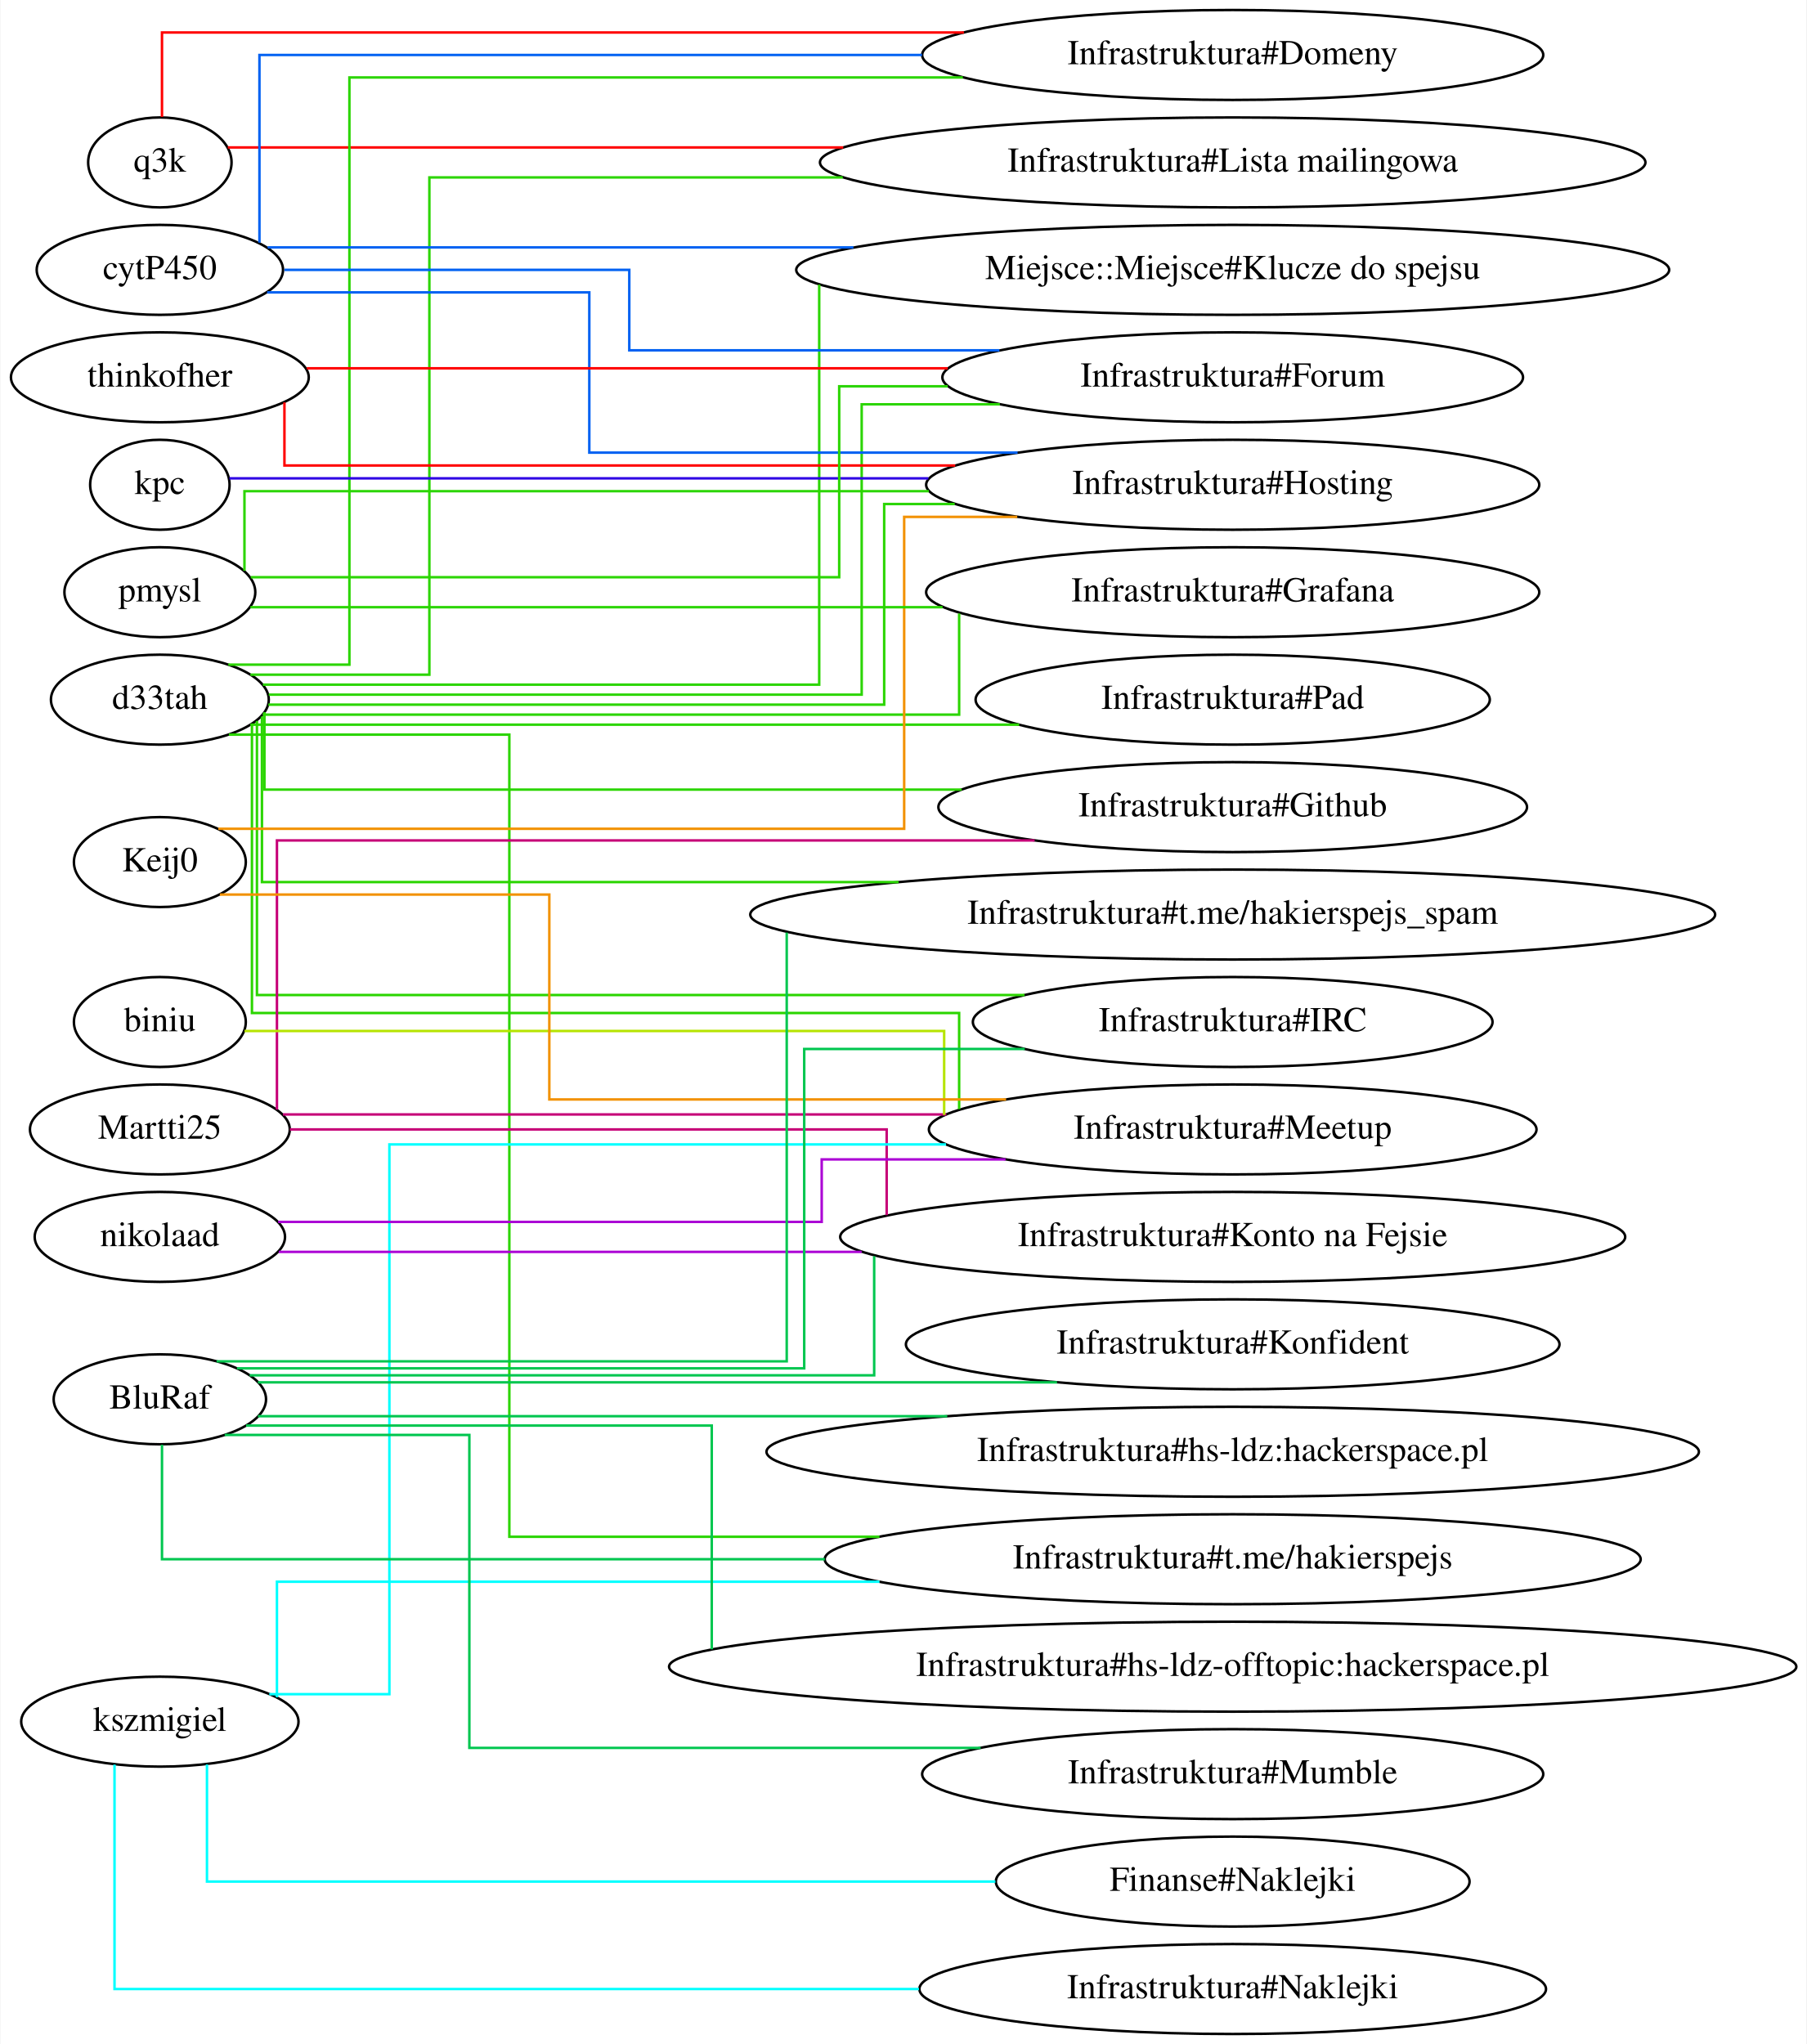
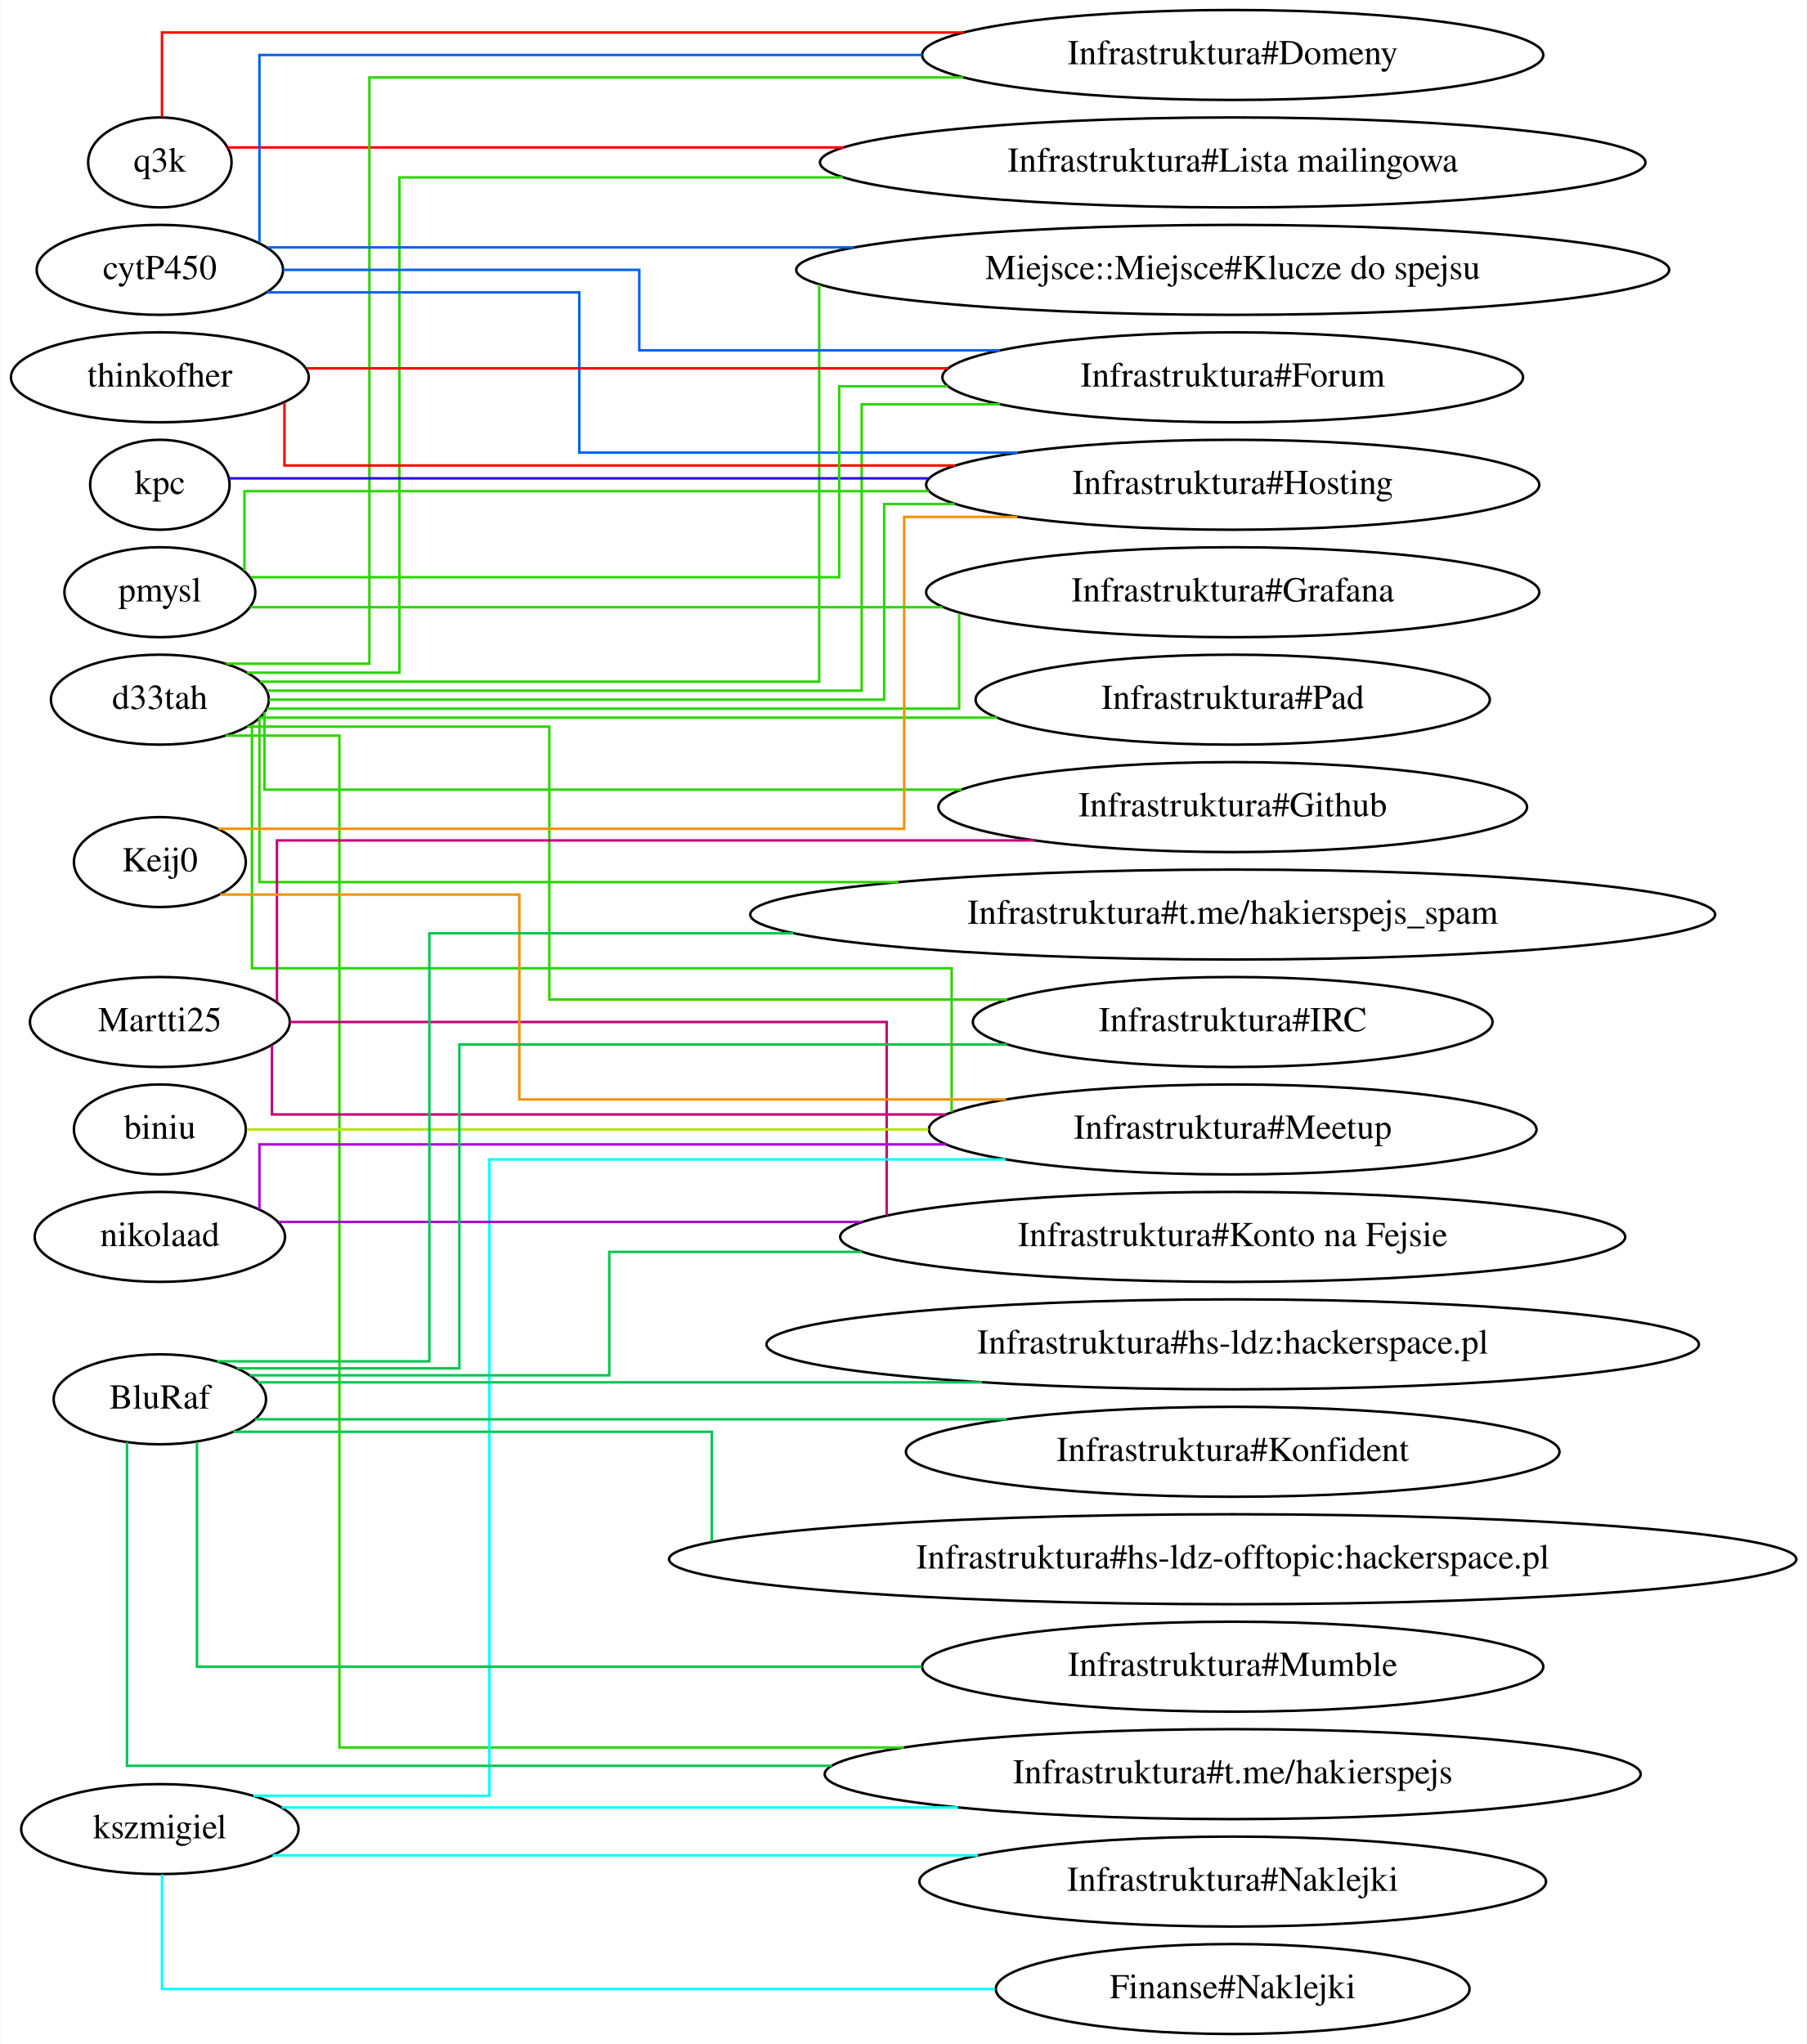
<svg xmlns="http://www.w3.org/2000/svg" width="723pt" height="818pt" viewBox="0.00 0.00 722.65 818.00">
  <g id="graph0" class="graph" transform="scale(1 1) rotate(0) translate(4 814)">
    <polygon fill="#ffffff" stroke="transparent" points="-4,4 -4,-814 718.649,-814 718.649,4 -4,4" />
    <g id="node1" class="node">
      <ellipse fill="none" stroke="#000000" cx="59.795" cy="-749" rx="28.695" ry="18" />
      <text text-anchor="middle" x="59.795" y="-745.3" font-family="Times,serif" font-size="14.00" fill="#000000">q3k</text>
    </g>
    <g id="node2" class="node">
+       <ellipse fill="none" stroke="#000000" cx="489.119" cy="-749" rx="165.171" ry="18" />
+       <text text-anchor="middle" x="489.119" y="-745.3" font-family="Times,serif" font-size="14.00" fill="#000000">Infrastruktura#Lista mailingowa</text>
+     </g>
+     <g id="edge1" class="edge">
+       <path fill="none" stroke="#ff0000" d="M86.977,-755C135.915,-755 242.234,-755 333.265,-755" />
+     </g>
+     <g id="node3" class="node">
      <ellipse fill="none" stroke="#000000" cx="489.119" cy="-792" rx="124.278" ry="18" />
      <text text-anchor="middle" x="489.119" y="-788.3" font-family="Times,serif" font-size="14.00" fill="#000000">Infrastruktura#Domeny</text>
    </g>
-     <g id="edge1" class="edge">
+     <g id="edge2" class="edge">
      <path fill="none" stroke="#ff0000" d="M60.649,-767.187C60.649,-782.182 60.649,-801 60.649,-801 60.649,-801 254.63,-801 381.551,-801" />
-     </g>
-     <g id="node3" class="node">
-       <ellipse fill="none" stroke="#000000" cx="489.119" cy="-749" rx="165.171" ry="18" />
-       <text text-anchor="middle" x="489.119" y="-745.3" font-family="Times,serif" font-size="14.00" fill="#000000">Infrastruktura#Lista mailingowa</text>
-     </g>
-     <g id="edge2" class="edge">
-       <path fill="none" stroke="#ff0000" d="M86.977,-755C135.915,-755 242.234,-755 333.265,-755" />
    </g>
    <g id="node4" class="node">
      <ellipse fill="none" stroke="#000000" cx="59.795" cy="-534" rx="43.592" ry="18" />
      <text text-anchor="middle" x="59.795" y="-530.3" font-family="Times,serif" font-size="14.00" fill="#000000">d33tah</text>
    </g>
-     <g id="edge3" class="edge">
-       <path fill="none" stroke="#2bd500" d="M87.18,-548C108.908,-548 135.649,-548 135.649,-548 135.649,-548 135.649,-783 135.649,-783 135.649,-783 277.197,-783 381.146,-783" />
-     </g>
-     <g id="edge6" class="edge">
-       <path fill="none" stroke="#2bd500" d="M96.009,-544C127.342,-544 167.649,-544 167.649,-544 167.649,-544 167.649,-743 167.649,-743 167.649,-743 251.187,-743 333.093,-743" />
+     <g id="edge10" class="edge">
+       <path fill="none" stroke="#2bd500" d="M94.672,-544.8C122.079,-544.8 155.649,-544.8 155.649,-544.8 155.649,-544.8 155.649,-743 155.649,-743 155.649,-743 246.335,-743 333.124,-743" />
+     </g>
+     <g id="edge9" class="edge">
+       <path fill="none" stroke="#2bd500" d="M86.327,-548.4C110.894,-548.4 143.649,-548.4 143.649,-548.4 143.649,-548.4 143.649,-783 143.649,-783 143.649,-783 279.867,-783 381.232,-783" />
    </g>
    <g id="node5" class="node">
-       <ellipse fill="none" stroke="#000000" cx="489.119" cy="-448" rx="193.066" ry="18" />
-       <text text-anchor="middle" x="489.119" y="-444.3" font-family="Times,serif" font-size="14.00" fill="#000000">Infrastruktura#t.me/hakierspejs_spam</text>
-     </g>
-     <g id="edge4" class="edge">
-       <path fill="none" stroke="#2bd500" d="M100.649,-527.263C100.649,-509.191 100.649,-461 100.649,-461 100.649,-461 243.06,-461 355.43,-461" />
-     </g>
-     <g id="node6" class="node">
      <ellipse fill="none" stroke="#000000" cx="489.119" cy="-405" rx="103.981" ry="18" />
      <text text-anchor="middle" x="489.119" y="-401.3" font-family="Times,serif" font-size="14.00" fill="#000000">Infrastruktura#IRC</text>
    </g>
-     <g id="edge5" class="edge">
-       <path fill="none" stroke="#2bd500" d="M98.649,-525.499C98.649,-498.397 98.649,-415.8 98.649,-415.8 98.649,-415.8 291.156,-415.8 405.833,-415.8" />
-     </g>
-     <g id="node7" class="node">
+     <g id="edge3" class="edge">
+       <path fill="none" stroke="#2bd500" d="M94.772,-523.2C140.723,-523.2 215.649,-523.2 215.649,-523.2 215.649,-523.2 215.649,-414 215.649,-414 215.649,-414 319.161,-414 398.817,-414" />
+     </g>
+     <g id="node6" class="node">
      <ellipse fill="none" stroke="#000000" cx="489.119" cy="-491" rx="117.779" ry="18" />
      <text text-anchor="middle" x="489.119" y="-487.3" font-family="Times,serif" font-size="14.00" fill="#000000">Infrastruktura#Github</text>
    </g>
-     <g id="edge7" class="edge">
+     <g id="edge4" class="edge">
      <path fill="none" stroke="#2bd500" d="M101.649,-528.994C101.649,-519.102 101.649,-498 101.649,-498 101.649,-498 266.045,-498 380.672,-498" />
+     </g>
+     <g id="node7" class="node">
+       <ellipse fill="none" stroke="#000000" cx="489.119" cy="-362" rx="121.578" ry="18" />
+       <text text-anchor="middle" x="489.119" y="-358.3" font-family="Times,serif" font-size="14.00" fill="#000000">Infrastruktura#Meetup</text>
+     </g>
+     <g id="edge5" class="edge">
+       <path fill="none" stroke="#2bd500" d="M96.649,-524.079C96.649,-497.467 96.649,-426.5 96.649,-426.5 96.649,-426.5 376.649,-426.5 376.649,-426.5 376.649,-426.5 376.649,-385.542 376.649,-368.903" />
    </g>
    <g id="node8" class="node">
      <ellipse fill="none" stroke="#000000" cx="489.119" cy="-577" rx="122.678" ry="18" />
      <text text-anchor="middle" x="489.119" y="-573.3" font-family="Times,serif" font-size="14.00" fill="#000000">Infrastruktura#Grafana</text>
    </g>
+     <g id="edge6" class="edge">
+       <path fill="none" stroke="#2bd500" d="M102.6,-530.4C189.757,-530.4 379.649,-530.4 379.649,-530.4 379.649,-530.4 379.649,-555 379.649,-568.453" />
+     </g>
+     <g id="node9" class="node">
+       <ellipse fill="none" stroke="#000000" cx="489.119" cy="-620" rx="122.678" ry="18" />
+       <text text-anchor="middle" x="489.119" y="-616.3" font-family="Times,serif" font-size="14.00" fill="#000000">Infrastruktura#Hosting</text>
+     </g>
+     <g id="edge7" class="edge">
+       <path fill="none" stroke="#2bd500" d="M103.503,-534C184.476,-534 349.649,-534 349.649,-534 349.649,-534 349.649,-612.286 349.649,-612.286 349.649,-612.286 361.303,-612.286 377.873,-612.286" />
+     </g>
+     <g id="node10" class="node">
+       <ellipse fill="none" stroke="#000000" cx="489.119" cy="-104" rx="163.271" ry="18" />
+       <text text-anchor="middle" x="489.119" y="-100.3" font-family="Times,serif" font-size="14.00" fill="#000000">Infrastruktura#t.me/hakierspejs</text>
+     </g>
    <g id="edge8" class="edge">
-       <path fill="none" stroke="#2bd500" d="M100.955,-528C187.343,-528 379.649,-528 379.649,-528 379.649,-528 379.649,-554.426 379.649,-568.465" />
-     </g>
-     <g id="node9" class="node">
+       <path fill="none" stroke="#2bd500" d="M86.143,-519.6C106.65,-519.6 131.649,-519.6 131.649,-519.6 131.649,-519.6 131.649,-114.667 131.649,-114.667 131.649,-114.667 255.607,-114.667 357.534,-114.667" />
+     </g>
+     <g id="node11" class="node">
+       <ellipse fill="none" stroke="#000000" cx="489.119" cy="-663" rx="116.18" ry="18" />
+       <text text-anchor="middle" x="489.119" y="-659.3" font-family="Times,serif" font-size="14.00" fill="#000000">Infrastruktura#Forum</text>
+     </g>
+     <g id="edge11" class="edge">
+       <path fill="none" stroke="#2bd500" d="M102.756,-537.6C181.432,-537.6 340.649,-537.6 340.649,-537.6 340.649,-537.6 340.649,-652.2 340.649,-652.2 340.649,-652.2 366.104,-652.2 395.934,-652.2" />
+     </g>
+     <g id="node12" class="node">
+       <ellipse fill="none" stroke="#000000" cx="489.119" cy="-534" rx="102.882" ry="18" />
+       <text text-anchor="middle" x="489.119" y="-530.3" font-family="Times,serif" font-size="14.00" fill="#000000">Infrastruktura#Pad</text>
+     </g>
+     <g id="edge12" class="edge">
+       <path fill="none" stroke="#2bd500" d="M99.799,-526.8C166.62,-526.8 302.684,-526.8 394.901,-526.8" />
+     </g>
+     <g id="node13" class="node">
      <ellipse fill="none" stroke="#000000" cx="489.119" cy="-706" rx="174.669" ry="18" />
      <text text-anchor="middle" x="489.119" y="-702.3" font-family="Times,serif" font-size="14.00" fill="#000000">Miejsce::Miejsce#Klucze do spejsu</text>
    </g>
-     <g id="edge9" class="edge">
-       <path fill="none" stroke="#2bd500" d="M101.022,-540C175.231,-540 323.649,-540 323.649,-540 323.649,-540 323.649,-670.521 323.649,-700.092" />
-     </g>
-     <g id="node10" class="node">
-       <ellipse fill="none" stroke="#000000" cx="489.119" cy="-190" rx="163.271" ry="18" />
-       <text text-anchor="middle" x="489.119" y="-186.3" font-family="Times,serif" font-size="14.00" fill="#000000">Infrastruktura#t.me/hakierspejs</text>
-     </g>
-     <g id="edge10" class="edge">
-       <path fill="none" stroke="#2bd500" d="M87.425,-520C128.183,-520 199.649,-520 199.649,-520 199.649,-520 199.649,-199 199.649,-199 199.649,-199 274.296,-199 347.776,-199" />
-     </g>
-     <g id="node11" class="node">
-       <ellipse fill="none" stroke="#000000" cx="489.119" cy="-362" rx="121.578" ry="18" />
-       <text text-anchor="middle" x="489.119" y="-358.3" font-family="Times,serif" font-size="14.00" fill="#000000">Infrastruktura#Meetup</text>
-     </g>
-     <g id="edge11" class="edge">
-       <path fill="none" stroke="#2bd500" d="M96.649,-524.16C96.649,-494.598 96.649,-408.6 96.649,-408.6 96.649,-408.6 379.649,-408.6 379.649,-408.6 379.649,-408.6 379.649,-383.468 379.649,-370.117" />
-     </g>
-     <g id="node12" class="node">
-       <ellipse fill="none" stroke="#000000" cx="489.119" cy="-663" rx="116.18" ry="18" />
-       <text text-anchor="middle" x="489.119" y="-659.3" font-family="Times,serif" font-size="14.00" fill="#000000">Infrastruktura#Forum</text>
-     </g>
-     <g id="edge12" class="edge">
-       <path fill="none" stroke="#2bd500" d="M103.37,-536C182.257,-536 340.649,-536 340.649,-536 340.649,-536 340.649,-652.2 340.649,-652.2 340.649,-652.2 366.104,-652.2 395.934,-652.2" />
-     </g>
-     <g id="node13" class="node">
-       <ellipse fill="none" stroke="#000000" cx="489.119" cy="-534" rx="102.882" ry="18" />
-       <text text-anchor="middle" x="489.119" y="-530.3" font-family="Times,serif" font-size="14.00" fill="#000000">Infrastruktura#Pad</text>
-     </g>
    <g id="edge13" class="edge">
-       <path fill="none" stroke="#2bd500" d="M96.029,-524C163.448,-524 309.818,-524 403.682,-524" />
+       <path fill="none" stroke="#2bd500" d="M99.868,-541.2C173.681,-541.2 323.649,-541.2 323.649,-541.2 323.649,-541.2 323.649,-670.777 323.649,-700.135" />
    </g>
    <g id="node14" class="node">
-       <ellipse fill="none" stroke="#000000" cx="489.119" cy="-620" rx="122.678" ry="18" />
-       <text text-anchor="middle" x="489.119" y="-616.3" font-family="Times,serif" font-size="14.00" fill="#000000">Infrastruktura#Hosting</text>
+       <ellipse fill="none" stroke="#000000" cx="489.119" cy="-448" rx="193.066" ry="18" />
+       <text text-anchor="middle" x="489.119" y="-444.3" font-family="Times,serif" font-size="14.00" fill="#000000">Infrastruktura#t.me/hakierspejs_spam</text>
    </g>
    <g id="edge14" class="edge">
-       <path fill="none" stroke="#2bd500" d="M103.189,-532C184.049,-532 349.649,-532 349.649,-532 349.649,-532 349.649,-612.286 349.649,-612.286 349.649,-612.286 361.303,-612.286 377.873,-612.286" />
+       <path fill="none" stroke="#2bd500" d="M99.649,-526.734C99.649,-508.269 99.649,-461 99.649,-461 99.649,-461 242.656,-461 355.358,-461" />
    </g>
    <g id="node15" class="node">
      <ellipse fill="none" stroke="#000000" cx="59.795" cy="-706" rx="49.291" ry="18" />
      <text text-anchor="middle" x="59.795" y="-702.3" font-family="Times,serif" font-size="14.00" fill="#000000">cytP450</text>
    </g>
+     <g id="edge16" class="edge">
+       <path fill="none" stroke="#0061f2" d="M99.649,-716.892C99.649,-740.033 99.649,-792 99.649,-792 99.649,-792 250.837,-792 364.818,-792" />
+     </g>
+     <g id="edge18" class="edge">
+       <path fill="none" stroke="#0061f2" d="M102.586,-697C152.317,-697 227.649,-697 227.649,-697 227.649,-697 227.649,-632.857 227.649,-632.857 227.649,-632.857 326.934,-632.857 403.142,-632.857" />
+     </g>
    <g id="edge15" class="edge">
-       <path fill="none" stroke="#0061f2" d="M99.649,-716.892C99.649,-740.033 99.649,-792 99.649,-792 99.649,-792 250.837,-792 364.818,-792" />
-     </g>
-     <g id="edge18" class="edge">
+       <path fill="none" stroke="#0061f2" d="M109.202,-706C166.047,-706 251.649,-706 251.649,-706 251.649,-706 251.649,-673.8 251.649,-673.8 251.649,-673.8 329.418,-673.8 395.947,-673.8" />
+     </g>
+     <g id="edge17" class="edge">
      <path fill="none" stroke="#0061f2" d="M102.926,-715C157.467,-715 254.287,-715 337.335,-715" />
    </g>
-     <g id="edge16" class="edge">
-       <path fill="none" stroke="#0061f2" d="M109.643,-706C165.296,-706 247.649,-706 247.649,-706 247.649,-706 247.649,-673.8 247.649,-673.8 247.649,-673.8 327.811,-673.8 395.761,-673.8" />
-     </g>
-     <g id="edge17" class="edge">
-       <path fill="none" stroke="#0061f2" d="M102.718,-697C153.62,-697 231.649,-697 231.649,-697 231.649,-697 231.649,-632.857 231.649,-632.857 231.649,-632.857 328.179,-632.857 403.028,-632.857" />
-     </g>
    <g id="node16" class="node">
-       <ellipse fill="none" stroke="#000000" cx="59.795" cy="-362" rx="51.991" ry="18" />
-       <text text-anchor="middle" x="59.795" y="-358.3" font-family="Times,serif" font-size="14.00" fill="#000000">Martti25</text>
+       <ellipse fill="none" stroke="#000000" cx="59.795" cy="-405" rx="51.991" ry="18" />
+       <text text-anchor="middle" x="59.795" y="-401.3" font-family="Times,serif" font-size="14.00" fill="#000000">Martti25</text>
+     </g>
+     <g id="edge21" class="edge">
+       <path fill="none" stroke="#c60077" d="M106.649,-413.054C106.649,-431.974 106.649,-477.667 106.649,-477.667 106.649,-477.667 297.844,-477.667 409.871,-477.667" />
    </g>
    <g id="edge20" class="edge">
-       <path fill="none" stroke="#c60077" d="M106.649,-369.95C106.649,-396.083 106.649,-477.667 106.649,-477.667 106.649,-477.667 297.844,-477.667 409.871,-477.667" />
-     </g>
-     <g id="edge21" class="edge">
-       <path fill="none" stroke="#c60077" d="M109.044,-368C173.358,-368 287.935,-368 374.526,-368" />
+       <path fill="none" stroke="#c60077" d="M104.649,-395.663C104.649,-384.702 104.649,-368 104.649,-368 104.649,-368 260.996,-368 374.286,-368" />
    </g>
    <g id="node17" class="node">
      <ellipse fill="none" stroke="#000000" cx="489.119" cy="-319" rx="157.072" ry="18" />
      <text text-anchor="middle" x="489.119" y="-315.3" font-family="Times,serif" font-size="14.00" fill="#000000">Infrastruktura#Konto na Fejsie</text>
    </g>
    <g id="edge19" class="edge">
-       <path fill="none" stroke="#c60077" d="M111.794,-362C195.454,-362 350.649,-362 350.649,-362 350.649,-362 350.649,-340.266 350.649,-327.702" />
+       <path fill="none" stroke="#c60077" d="M111.794,-405C195.454,-405 350.649,-405 350.649,-405 350.649,-405 350.649,-349.313 350.649,-327.56" />
    </g>
    <g id="node18" class="node">
-       <ellipse fill="none" stroke="#000000" cx="59.795" cy="-405" rx="34.394" ry="18" />
-       <text text-anchor="middle" x="59.795" y="-401.3" font-family="Times,serif" font-size="14.00" fill="#000000">biniu</text>
+       <ellipse fill="none" stroke="#000000" cx="59.795" cy="-362" rx="34.394" ry="18" />
+       <text text-anchor="middle" x="59.795" y="-358.3" font-family="Times,serif" font-size="14.00" fill="#000000">biniu</text>
    </g>
    <g id="edge22" class="edge">
-       <path fill="none" stroke="#b6e400" d="M93.681,-401.4C174.837,-401.4 373.649,-401.4 373.649,-401.4 373.649,-401.4 373.649,-378.773 373.649,-367.814" />
+       <path fill="none" stroke="#b6e400" d="M94.564,-362C153.254,-362 274.638,-362 367.364,-362" />
    </g>
    <g id="node19" class="node">
-       <ellipse fill="none" stroke="#000000" cx="59.795" cy="-125" rx="55.491" ry="18" />
-       <text text-anchor="middle" x="59.795" y="-121.3" font-family="Times,serif" font-size="14.00" fill="#000000">kszmigiel</text>
+       <ellipse fill="none" stroke="#000000" cx="59.795" cy="-82" rx="55.491" ry="18" />
+       <text text-anchor="middle" x="59.795" y="-78.3" font-family="Times,serif" font-size="14.00" fill="#000000">kszmigiel</text>
    </g>
    <g id="edge23" class="edge">
-       <path fill="none" stroke="#00ffff" d="M106.649,-134.755C106.649,-150.799 106.649,-181 106.649,-181 106.649,-181 238.837,-181 347.788,-181" />
+       <path fill="none" stroke="#00ffff" d="M97.226,-95.333C136.208,-95.333 191.649,-95.333 191.649,-95.333 191.649,-95.333 191.649,-350 191.649,-350 191.649,-350 310.772,-350 398.252,-350" />
+     </g>
+     <g id="edge24" class="edge">
+       <path fill="none" stroke="#00ffff" d="M108.626,-90.667C174.009,-90.667 291.874,-90.667 379.156,-90.667" />
+     </g>
+     <g id="node20" class="node">
+       <ellipse fill="none" stroke="#000000" cx="489.119" cy="-18" rx="94.783" ry="18" />
+       <text text-anchor="middle" x="489.119" y="-14.3" font-family="Times,serif" font-size="14.00" fill="#000000">Finanse#Naklejki</text>
+     </g>
+     <g id="edge25" class="edge">
+       <path fill="none" stroke="#00ffff" d="M60.649,-63.831C60.649,-44.91 60.649,-18 60.649,-18 60.649,-18 267.797,-18 394.028,-18" />
+     </g>
+     <g id="node21" class="node">
+       <ellipse fill="none" stroke="#000000" cx="489.119" cy="-61" rx="125.378" ry="18" />
+       <text text-anchor="middle" x="489.119" y="-57.3" font-family="Times,serif" font-size="14.00" fill="#000000">Infrastruktura#Naklejki</text>
    </g>
    <g id="edge26" class="edge">
-       <path fill="none" stroke="#00ffff" d="M103.57,-136C127.228,-136 151.649,-136 151.649,-136 151.649,-136 151.649,-356 151.649,-356 151.649,-356 276.563,-356 374.397,-356" />
-     </g>
-     <g id="node20" class="node">
-       <ellipse fill="none" stroke="#000000" cx="489.119" cy="-18" rx="125.378" ry="18" />
-       <text text-anchor="middle" x="489.119" y="-14.3" font-family="Times,serif" font-size="14.00" fill="#000000">Infrastruktura#Naklejki</text>
-     </g>
-     <g id="edge24" class="edge">
-       <path fill="none" stroke="#00ffff" d="M41.649,-107.809C41.649,-77.562 41.649,-18 41.649,-18 41.649,-18 231.217,-18 363.581,-18" />
-     </g>
-     <g id="node21" class="node">
-       <ellipse fill="none" stroke="#000000" cx="489.119" cy="-61" rx="94.783" ry="18" />
-       <text text-anchor="middle" x="489.119" y="-57.3" font-family="Times,serif" font-size="14.00" fill="#000000">Finanse#Naklejki</text>
-     </g>
-     <g id="edge25" class="edge">
-       <path fill="none" stroke="#00ffff" d="M78.649,-107.849C78.649,-88.892 78.649,-61 78.649,-61 78.649,-61 272.936,-61 394.176,-61" />
+       <path fill="none" stroke="#00ffff" d="M104.928,-71.5C171.452,-71.5 297.614,-71.5 387.199,-71.5" />
    </g>
    <g id="node22" class="node">
      <ellipse fill="none" stroke="#000000" cx="59.795" cy="-319" rx="50.091" ry="18" />
      <text text-anchor="middle" x="59.795" y="-315.3" font-family="Times,serif" font-size="14.00" fill="#000000">nikolaad</text>
    </g>
    <g id="edge28" class="edge">
-       <path fill="none" stroke="#ab00d5" d="M107.145,-325C183.327,-325 324.649,-325 324.649,-325 324.649,-325 324.649,-350 324.649,-350 324.649,-350 360.188,-350 398.225,-350" />
+       <path fill="none" stroke="#ab00d5" d="M99.649,-329.901C99.649,-340.815 99.649,-356 99.649,-356 99.649,-356 259.488,-356 374.372,-356" />
    </g>
    <g id="edge27" class="edge">
-       <path fill="none" stroke="#ab00d5" d="M107.38,-313C163.379,-313 259.078,-313 340.644,-313" />
+       <path fill="none" stroke="#ab00d5" d="M107.38,-325C163.379,-325 259.078,-325 340.644,-325" />
    </g>
    <g id="node23" class="node">
      <ellipse fill="none" stroke="#000000" cx="59.795" cy="-469" rx="34.394" ry="18" />
      <text text-anchor="middle" x="59.795" y="-465.3" font-family="Times,serif" font-size="14.00" fill="#000000">Keij0</text>
    </g>
+     <g id="edge29" class="edge">
+       <path fill="none" stroke="#f29100" d="M83.873,-456C124.825,-456 203.649,-456 203.649,-456 203.649,-456 203.649,-374 203.649,-374 203.649,-374 314.813,-374 398.403,-374" />
+     </g>
    <g id="edge30" class="edge">
-       <path fill="none" stroke="#f29100" d="M83.805,-456C127.524,-456 215.649,-456 215.649,-456 215.649,-456 215.649,-374 215.649,-374 215.649,-374 318.833,-374 398.438,-374" />
-     </g>
-     <g id="edge29" class="edge">
      <path fill="none" stroke="#f29100" d="M83.167,-482.333C153.383,-482.333 357.649,-482.333 357.649,-482.333 357.649,-482.333 357.649,-607.143 357.649,-607.143 357.649,-607.143 378.113,-607.143 402.894,-607.143" />
    </g>
    <g id="node24" class="node">
      <ellipse fill="none" stroke="#000000" cx="59.795" cy="-254" rx="42.494" ry="18" />
      <text text-anchor="middle" x="59.795" y="-250.3" font-family="Times,serif" font-size="14.00" fill="#000000">BluRaf</text>
    </g>
    <g id="edge32" class="edge">
-       <path fill="none" stroke="#00c64f" d="M82.499,-269.2C144.249,-269.2 310.649,-269.2 310.649,-269.2 310.649,-269.2 310.649,-407.319 310.649,-440.769" />
+       <path fill="none" stroke="#00c64f" d="M90.66,-266.4C126.172,-266.4 179.649,-266.4 179.649,-266.4 179.649,-266.4 179.649,-396 179.649,-396 179.649,-396 307.432,-396 398.776,-396" />
+     </g>
+     <g id="edge34" class="edge">
+       <path fill="none" stroke="#00c64f" d="M46.649,-236.888C46.649,-198.199 46.649,-107.333 46.649,-107.333 46.649,-107.333 202.125,-107.333 328.752,-107.333" />
+     </g>
+     <g id="edge38" class="edge">
+       <path fill="none" stroke="#00c64f" d="M82.668,-269.2C114.328,-269.2 167.649,-269.2 167.649,-269.2 167.649,-269.2 167.649,-440.5 167.649,-440.5 167.649,-440.5 238.285,-440.5 313.335,-440.5" />
+     </g>
+     <g id="edge36" class="edge">
+       <path fill="none" stroke="#00c64f" d="M95.759,-263.6C148.245,-263.6 239.649,-263.6 239.649,-263.6 239.649,-263.6 239.649,-313 239.649,-313 239.649,-313 287.187,-313 340.759,-313" />
+     </g>
+     <g id="node25" class="node">
+       <ellipse fill="none" stroke="#000000" cx="489.119" cy="-190" rx="225.56" ry="18" />
+       <text text-anchor="middle" x="489.119" y="-186.3" font-family="Times,serif" font-size="14.00" fill="#000000">Infrastruktura#hs-ldz-offtopic:hackerspace.pl</text>
+     </g>
+     <g id="edge31" class="edge">
+       <path fill="none" stroke="#00c64f" d="M89.123,-241C149.199,-241 280.649,-241 280.649,-241 280.649,-241 280.649,-211.105 280.649,-197.091" />
+     </g>
+     <g id="node26" class="node">
+       <ellipse fill="none" stroke="#000000" cx="489.119" cy="-147" rx="124.278" ry="18" />
+       <text text-anchor="middle" x="489.119" y="-143.3" font-family="Times,serif" font-size="14.00" fill="#000000">Infrastruktura#Mumble</text>
    </g>
    <g id="edge33" class="edge">
-       <path fill="none" stroke="#00c64f" d="M90.642,-266.4C159.085,-266.4 317.649,-266.4 317.649,-266.4 317.649,-266.4 317.649,-394.2 317.649,-394.2 317.649,-394.2 362.208,-394.2 405.896,-394.2" />
+       <path fill="none" stroke="#00c64f" d="M74.649,-236.809C74.649,-206.562 74.649,-147 74.649,-147 74.649,-147 242.68,-147 364.765,-147" />
+     </g>
+     <g id="node27" class="node">
+       <ellipse fill="none" stroke="#000000" cx="489.119" cy="-276" rx="186.567" ry="18" />
+       <text text-anchor="middle" x="489.119" y="-272.3" font-family="Times,serif" font-size="14.00" fill="#000000">Infrastruktura#hs-ldz:hackerspace.pl</text>
    </g>
    <g id="edge35" class="edge">
-       <path fill="none" stroke="#00c64f" d="M60.649,-235.831C60.649,-216.91 60.649,-190 60.649,-190 60.649,-190 204.826,-190 325.911,-190" />
-     </g>
-     <g id="edge31" class="edge">
-       <path fill="none" stroke="#00c64f" d="M95.709,-263.6C172.484,-263.6 345.649,-263.6 345.649,-263.6 345.649,-263.6 345.649,-296.075 345.649,-311.297" />
-     </g>
-     <g id="node25" class="node">
-       <ellipse fill="none" stroke="#000000" cx="489.119" cy="-147" rx="225.56" ry="18" />
-       <text text-anchor="middle" x="489.119" y="-143.3" font-family="Times,serif" font-size="14.00" fill="#000000">Infrastruktura#hs-ldz-offtopic:hackerspace.pl</text>
-     </g>
-     <g id="edge34" class="edge">
-       <path fill="none" stroke="#00c64f" d="M94.303,-243.5C156.419,-243.5 280.649,-243.5 280.649,-243.5 280.649,-243.5 280.649,-176.067 280.649,-153.94" />
-     </g>
-     <g id="node26" class="node">
-       <ellipse fill="none" stroke="#000000" cx="489.119" cy="-104" rx="124.278" ry="18" />
-       <text text-anchor="middle" x="489.119" y="-100.3" font-family="Times,serif" font-size="14.00" fill="#000000">Infrastruktura#Mumble</text>
-     </g>
-     <g id="edge36" class="edge">
-       <path fill="none" stroke="#00c64f" d="M85.759,-239.75C122.077,-239.75 183.649,-239.75 183.649,-239.75 183.649,-239.75 183.649,-114.5 183.649,-114.5 183.649,-114.5 299.274,-114.5 388.25,-114.5" />
-     </g>
-     <g id="node27" class="node">
-       <ellipse fill="none" stroke="#000000" cx="489.119" cy="-276" rx="130.777" ry="18" />
-       <text text-anchor="middle" x="489.119" y="-272.3" font-family="Times,serif" font-size="14.00" fill="#000000">Infrastruktura#Konfident</text>
+       <path fill="none" stroke="#00c64f" d="M99.032,-260.8C164.134,-260.8 296.442,-260.8 388.829,-260.8" />
+     </g>
+     <g id="node28" class="node">
+       <ellipse fill="none" stroke="#000000" cx="489.119" cy="-233" rx="130.777" ry="18" />
+       <text text-anchor="middle" x="489.119" y="-229.3" font-family="Times,serif" font-size="14.00" fill="#000000">Infrastruktura#Konfident</text>
    </g>
    <g id="edge37" class="edge">
-       <path fill="none" stroke="#00c64f" d="M99.032,-260.8C171.586,-260.8 327.612,-260.8 418.825,-260.8" />
-     </g>
-     <g id="node28" class="node">
-       <ellipse fill="none" stroke="#000000" cx="489.119" cy="-233" rx="186.567" ry="18" />
-       <text text-anchor="middle" x="489.119" y="-229.3" font-family="Times,serif" font-size="14.00" fill="#000000">Infrastruktura#hs-ldz:hackerspace.pl</text>
-     </g>
-     <g id="edge38" class="edge">
-       <path fill="none" stroke="#00c64f" d="M99.032,-247.25C160.925,-247.25 283.564,-247.25 374.891,-247.25" />
+       <path fill="none" stroke="#00c64f" d="M97.894,-246C164.898,-246 305.54,-246 398.655,-246" />
    </g>
    <g id="node29" class="node">
      <ellipse fill="none" stroke="#000000" cx="59.795" cy="-620" rx="27.895" ry="18" />
      <text text-anchor="middle" x="59.795" y="-616.3" font-family="Times,serif" font-size="14.00" fill="#000000">kpc</text>
    </g>
    <g id="edge39" class="edge">
      <path fill="none" stroke="#2e00e4" d="M87.633,-622.571C143.191,-622.571 270.781,-622.571 367.325,-622.571" />
    </g>
    <g id="node30" class="node">
      <ellipse fill="none" stroke="#000000" cx="59.795" cy="-663" rx="59.59" ry="18" />
      <text text-anchor="middle" x="59.795" y="-659.3" font-family="Times,serif" font-size="14.00" fill="#000000">thinkofher</text>
    </g>
+     <g id="edge41" class="edge">
+       <path fill="none" stroke="#ff0000" d="M109.649,-652.983C109.649,-642.551 109.649,-627.714 109.649,-627.714 109.649,-627.714 266.097,-627.714 378.085,-627.714" />
+     </g>
    <g id="edge40" class="edge">
      <path fill="none" stroke="#ff0000" d="M118.59,-666.6C184.385,-666.6 292.566,-666.6 375.095,-666.6" />
-     </g>
-     <g id="edge41" class="edge">
-       <path fill="none" stroke="#ff0000" d="M109.649,-652.983C109.649,-642.551 109.649,-627.714 109.649,-627.714 109.649,-627.714 266.097,-627.714 378.085,-627.714" />
    </g>
    <g id="node31" class="node">
      <ellipse fill="none" stroke="#000000" cx="59.795" cy="-577" rx="38.194" ry="18" />
      <text text-anchor="middle" x="59.795" y="-573.3" font-family="Times,serif" font-size="14.00" fill="#000000">pmysl</text>
    </g>
+     <g id="edge43" class="edge">
+       <path fill="none" stroke="#2bd500" d="M96.029,-571C156.474,-571 280.38,-571 373.012,-571" />
+     </g>
    <g id="edge44" class="edge">
-       <path fill="none" stroke="#2bd500" d="M96.029,-571C156.474,-571 280.38,-571 373.012,-571" />
+       <path fill="none" stroke="#2bd500" d="M93.649,-585.574C93.649,-597.441 93.649,-617.429 93.649,-617.429 93.649,-617.429 251.284,-617.429 367.508,-617.429" />
    </g>
    <g id="edge42" class="edge">
      <path fill="none" stroke="#2bd500" d="M96.176,-583C170.254,-583 331.649,-583 331.649,-583 331.649,-583 331.649,-659.4 331.649,-659.4 331.649,-659.4 350.469,-659.4 375.096,-659.4" />
    </g>
-     <g id="edge43" class="edge">
-       <path fill="none" stroke="#2bd500" d="M93.649,-585.574C93.649,-597.441 93.649,-617.429 93.649,-617.429 93.649,-617.429 251.284,-617.429 367.508,-617.429" />
-     </g>
  </g>
</svg>
